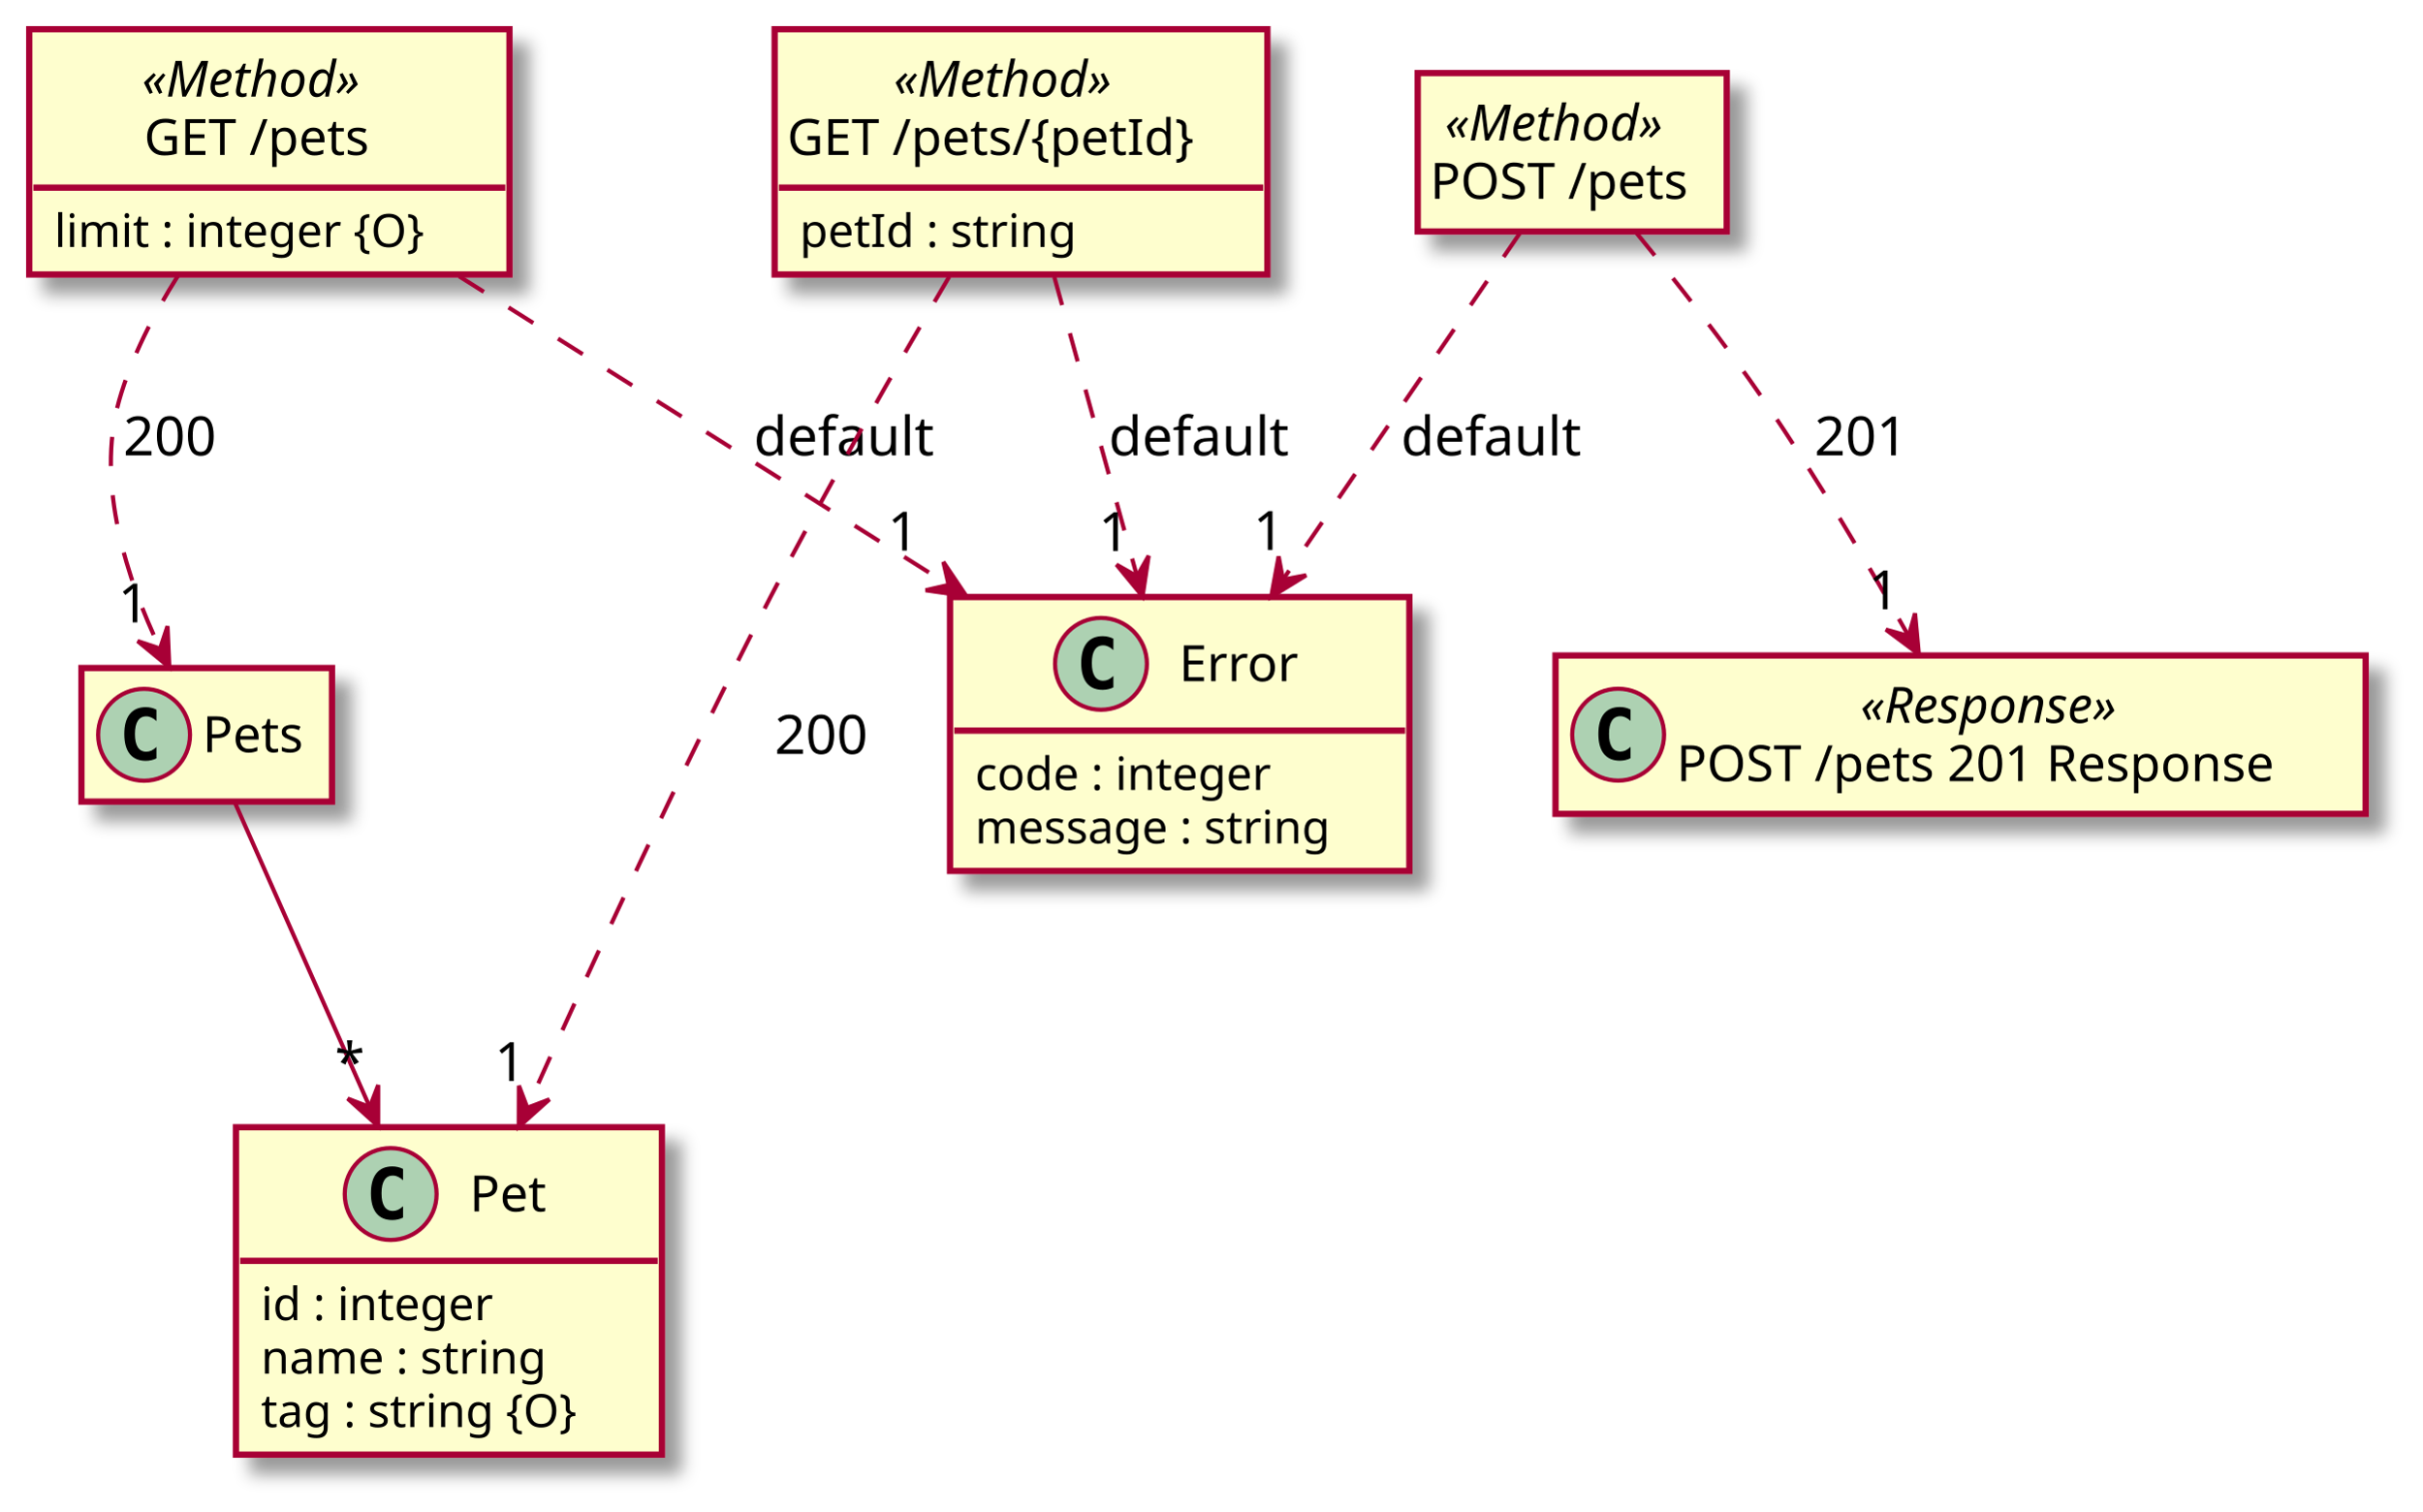
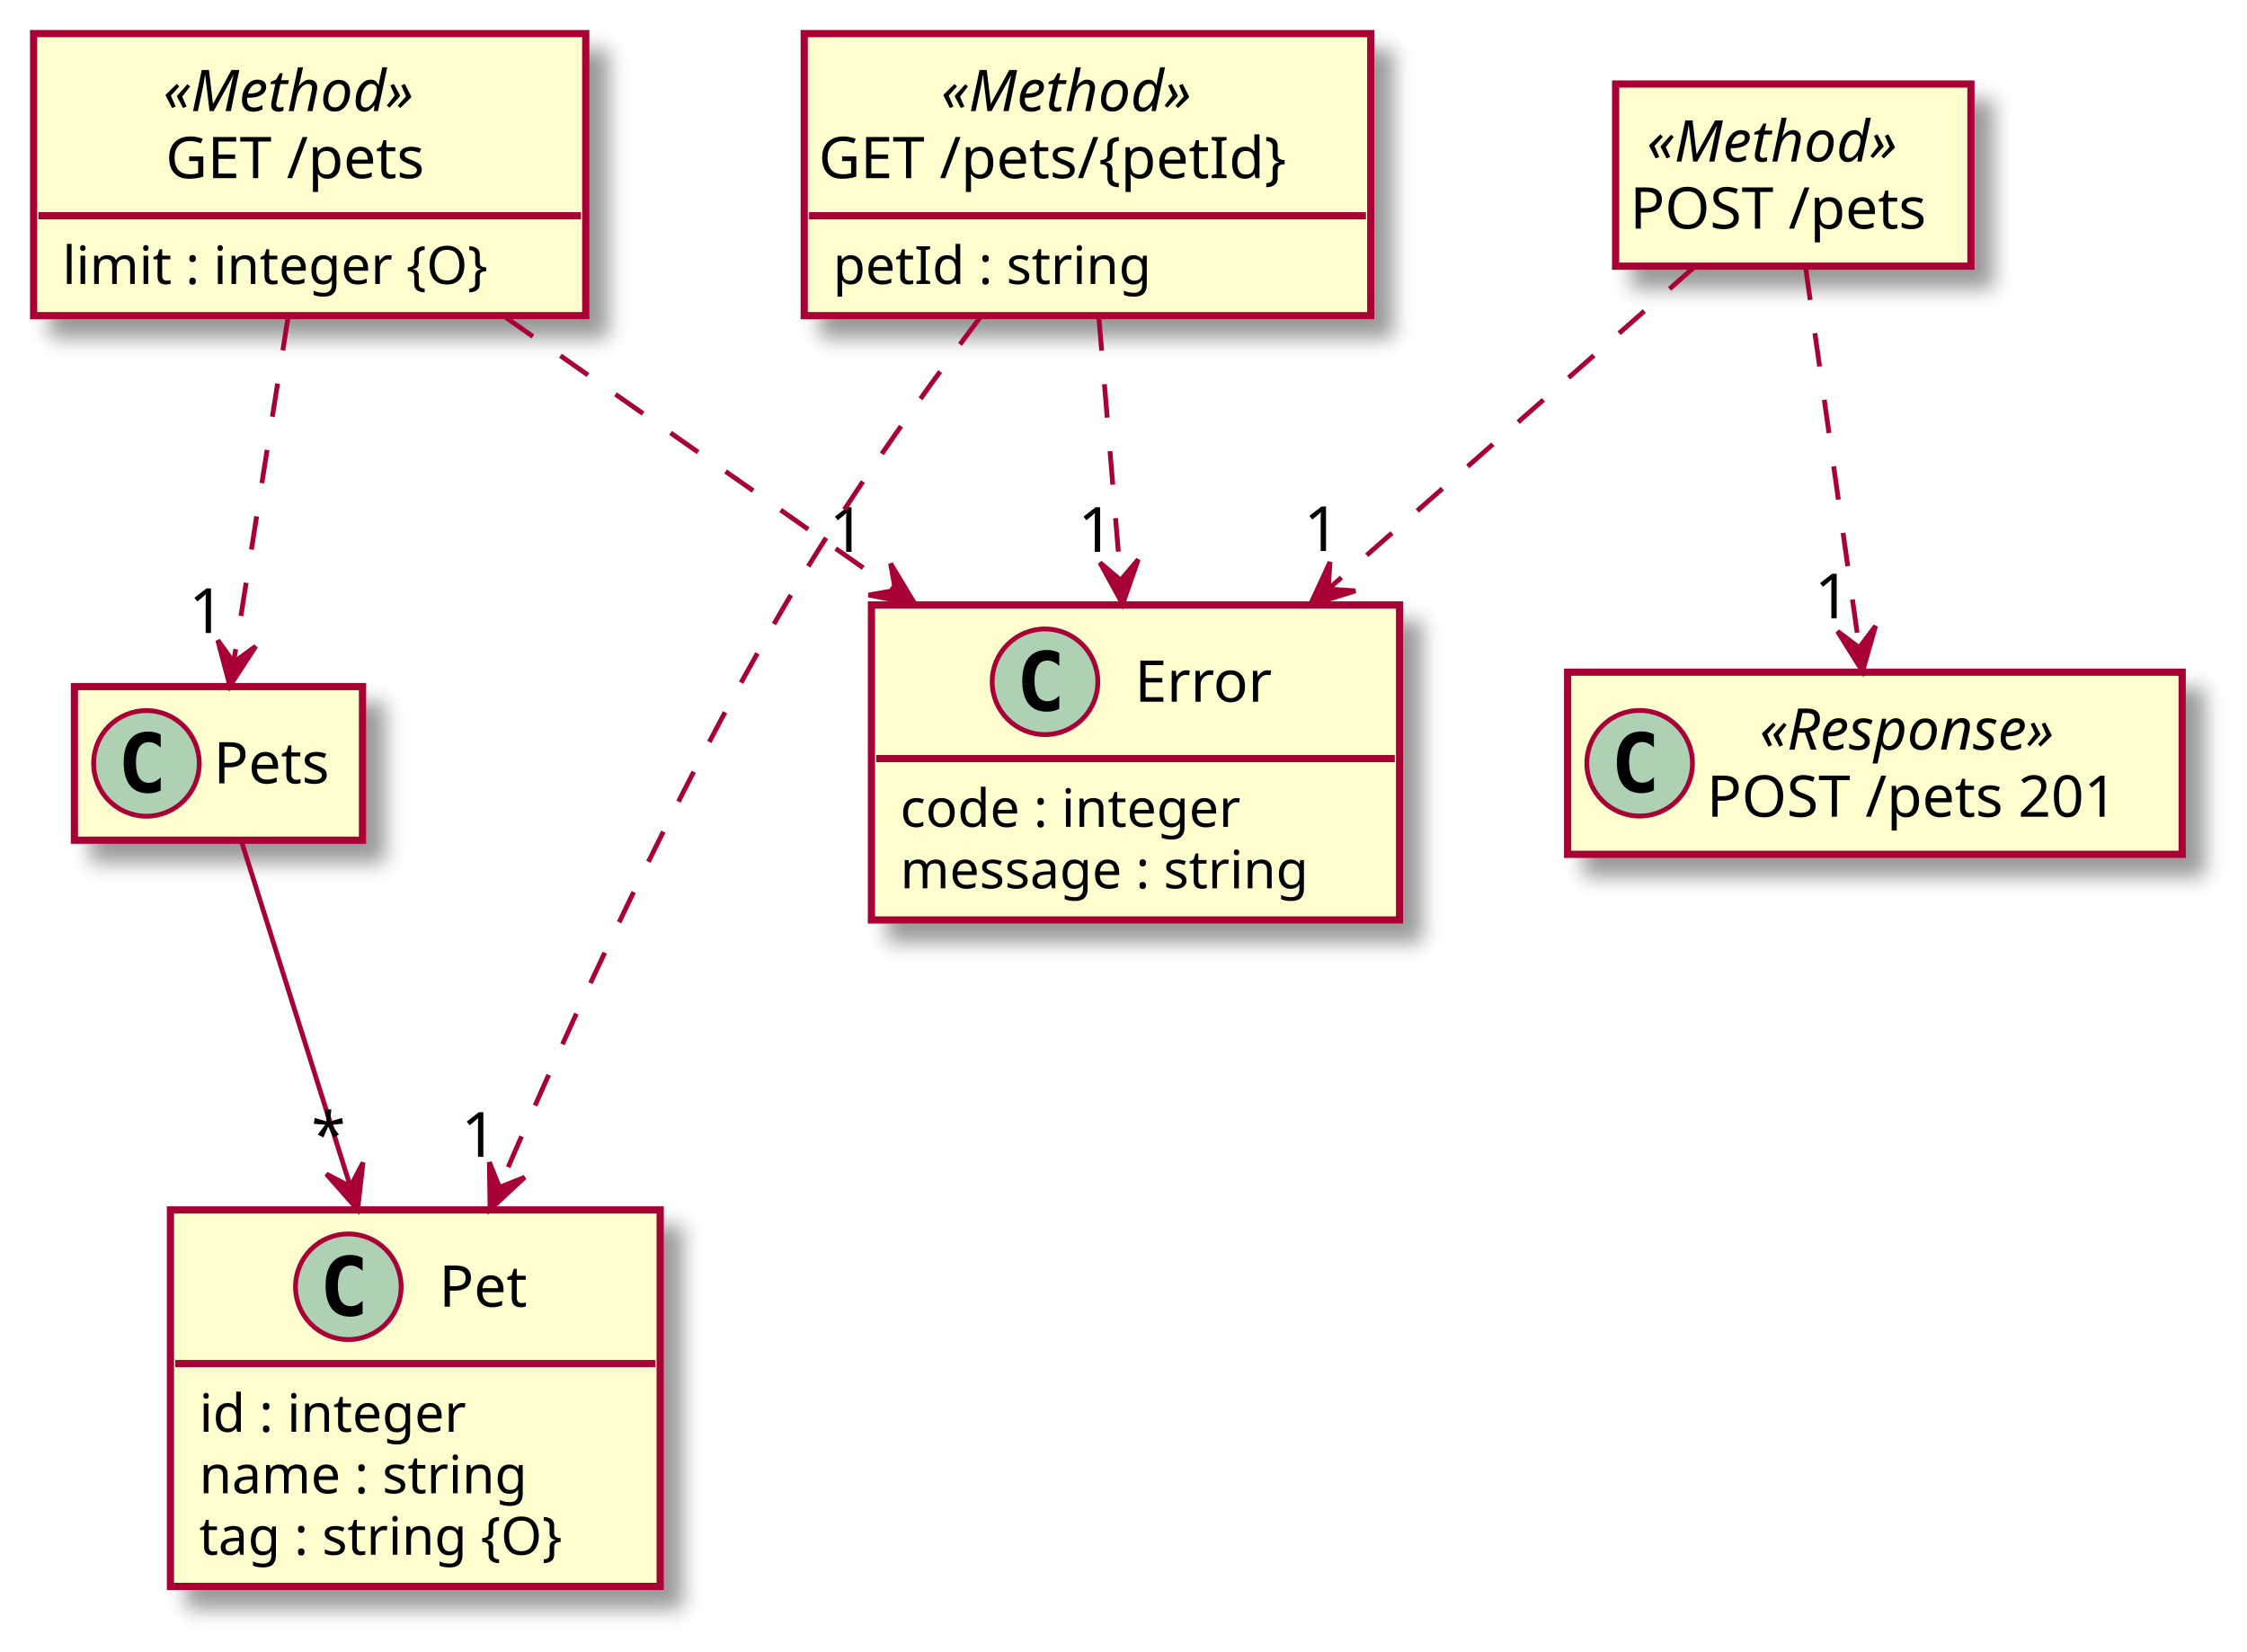
- <svg xmlns="http://www.w3.org/2000/svg" contentScriptType="application/ecmascript" contentStyleType="text/css" height="362px" preserveAspectRatio="none" style="width:580px;height:362px;" version="1.1" viewBox="0 0 580 362" width="580px" zoomAndPan="magnify">
+ <svg xmlns="http://www.w3.org/2000/svg" contentScriptType="application/ecmascript" contentStyleType="text/css" height="344px" preserveAspectRatio="none" style="width:468px;height:344px;" version="1.1" viewBox="0 0 468 344" width="468px" zoomAndPan="magnify">
  <defs>
-     <filter height="300%" id="f3pv3gxlj4hdx" width="300%" x="-1" y="-1">
+     <filter height="300%" id="frbpa7soz37l5" width="300%" x="-1" y="-1">
      <feGaussianBlur result="blurOut" stdDeviation="2.0" />
      <feColorMatrix in="blurOut" result="blurOut2" type="matrix" values="0 0 0 0 0 0 0 0 0 0 0 0 0 0 0 0 0 0 .4 0" />
      <feOffset dx="4.0" dy="4.0" in="blurOut2" result="blurOut3" />
      <feBlend in="SourceGraphic" in2="blurOut3" mode="normal" />
    </filter>
  </defs>
  <g>
-     <rect codeLine="6" fill="#FEFECE" filter="url(#f3pv3gxlj4hdx)" height="78.414" id="Pet" style="stroke:#A80036;stroke-width:1.5;" width="102" x="56.5" y="270" />
-     <ellipse cx="93.55" cy="286" fill="#ADD1B2" rx="11" ry="11" style="stroke:#A80036;stroke-width:1.0;" />
-     <path d="M96.519,291.641 Q95.941,291.938 95.3,292.078 Q94.659,292.234 93.956,292.234 Q91.456,292.234 90.128,290.594 Q88.816,288.938 88.816,285.812 Q88.816,282.688 90.128,281.031 Q91.456,279.375 93.956,279.375 Q94.659,279.375 95.3,279.531 Q95.956,279.688 96.519,279.984 L96.519,282.703 Q95.894,282.125 95.3,281.859 Q94.706,281.578 94.081,281.578 Q92.737,281.578 92.05,282.656 Q91.362,283.719 91.362,285.812 Q91.362,287.906 92.05,288.984 Q92.737,290.047 94.081,290.047 Q94.706,290.047 95.3,289.781 Q95.894,289.5 96.519,288.922 L96.519,291.641 Z " fill="#000000" />
-     <text fill="#000000" font-family="sans-serif" font-size="12" lengthAdjust="spacing" textLength="21" x="112.45" y="290.154">Pet</text>
-     <line style="stroke:#A80036;stroke-width:1.5;" x1="57.5" x2="157.5" y1="302" y2="302" />
-     <text fill="#000000" font-family="sans-serif" font-size="11" lengthAdjust="spacing" textLength="62" x="62.5" y="316.21">id : integer</text>
-     <text fill="#000000" font-family="sans-serif" font-size="11" lengthAdjust="spacing" textLength="77" x="62.5" y="329.015">name : string</text>
-     <text fill="#000000" font-family="sans-serif" font-size="11" lengthAdjust="spacing" textLength="90" x="62.5" y="341.82">tag : string {O}</text>
-     <rect codeLine="12" fill="#FEFECE" filter="url(#f3pv3gxlj4hdx)" height="32" id="Pets" style="stroke:#A80036;stroke-width:1.5;" width="60" x="19.5" y="160" />
-     <ellipse cx="34.5" cy="176" fill="#ADD1B2" rx="11" ry="11" style="stroke:#A80036;stroke-width:1.0;" />
-     <path d="M37.469,181.641 Q36.891,181.938 36.25,182.078 Q35.609,182.234 34.906,182.234 Q32.406,182.234 31.078,180.594 Q29.766,178.938 29.766,175.812 Q29.766,172.688 31.078,171.031 Q32.406,169.375 34.906,169.375 Q35.609,169.375 36.25,169.531 Q36.906,169.688 37.469,169.984 L37.469,172.703 Q36.844,172.125 36.25,171.859 Q35.656,171.578 35.031,171.578 Q33.688,171.578 33,172.656 Q32.312,173.719 32.312,175.812 Q32.312,177.906 33,178.984 Q33.688,180.047 35.031,180.047 Q35.656,180.047 36.25,179.781 Q36.844,179.5 37.469,178.922 L37.469,181.641 Z " fill="#000000" />
-     <text fill="#000000" font-family="sans-serif" font-size="12" lengthAdjust="spacing" textLength="28" x="48.5" y="180.154">Pets</text>
-     <rect codeLine="15" fill="#FEFECE" filter="url(#f3pv3gxlj4hdx)" height="65.609" id="Error" style="stroke:#A80036;stroke-width:1.5;" width="110" x="227.5" y="143" />
-     <ellipse cx="263.65" cy="159" fill="#ADD1B2" rx="11" ry="11" style="stroke:#A80036;stroke-width:1.0;" />
-     <path d="M266.619,164.641 Q266.041,164.938 265.4,165.078 Q264.759,165.234 264.056,165.234 Q261.556,165.234 260.228,163.594 Q258.916,161.938 258.916,158.812 Q258.916,155.688 260.228,154.031 Q261.556,152.375 264.056,152.375 Q264.759,152.375 265.4,152.531 Q266.056,152.688 266.619,152.984 L266.619,155.703 Q265.994,155.125 265.4,154.859 Q264.806,154.578 264.181,154.578 Q262.837,154.578 262.15,155.656 Q261.462,156.719 261.462,158.812 Q261.462,160.906 262.15,161.984 Q262.837,163.047 264.181,163.047 Q264.806,163.047 265.4,162.781 Q265.994,162.5 266.619,161.922 L266.619,164.641 Z " fill="#000000" />
-     <text fill="#000000" font-family="sans-serif" font-size="12" lengthAdjust="spacing" textLength="31" x="282.35" y="163.154">Error</text>
-     <line style="stroke:#A80036;stroke-width:1.5;" x1="228.5" x2="336.5" y1="175" y2="175" />
-     <text fill="#000000" font-family="sans-serif" font-size="11" lengthAdjust="spacing" textLength="79" x="233.5" y="189.21">code : integer</text>
-     <text fill="#000000" font-family="sans-serif" font-size="11" lengthAdjust="spacing" textLength="98" x="233.5" y="202.015">message : string</text>
-     <rect codeLine="20" fill="#FEFECE" filter="url(#f3pv3gxlj4hdx)" height="58.742" id="GET /pets" style="stroke:#A80036;stroke-width:1.5;" width="115" x="7" y="7" />
+     <rect codeLine="6" fill="#FEFECE" filter="url(#frbpa7soz37l5)" height="78.414" id="Pet" style="stroke:#A80036;stroke-width:1.5;" width="102" x="35.5" y="252" />
+     <ellipse cx="72.55" cy="268" fill="#ADD1B2" rx="11" ry="11" style="stroke:#A80036;stroke-width:1.0;" />
+     <path d="M75.519,273.641 Q74.941,273.938 74.3,274.078 Q73.659,274.234 72.956,274.234 Q70.456,274.234 69.128,272.594 Q67.816,270.938 67.816,267.812 Q67.816,264.688 69.128,263.031 Q70.456,261.375 72.956,261.375 Q73.659,261.375 74.3,261.531 Q74.956,261.688 75.519,261.984 L75.519,264.703 Q74.894,264.125 74.3,263.859 Q73.706,263.578 73.081,263.578 Q71.737,263.578 71.05,264.656 Q70.362,265.719 70.362,267.812 Q70.362,269.906 71.05,270.984 Q71.737,272.047 73.081,272.047 Q73.706,272.047 74.3,271.781 Q74.894,271.5 75.519,270.922 L75.519,273.641 Z " fill="#000000" />
+     <text fill="#000000" font-family="sans-serif" font-size="12" lengthAdjust="spacing" textLength="21" x="91.45" y="272.154">Pet</text>
+     <line style="stroke:#A80036;stroke-width:1.5;" x1="36.5" x2="136.5" y1="284" y2="284" />
+     <text fill="#000000" font-family="sans-serif" font-size="11" lengthAdjust="spacing" textLength="62" x="41.5" y="298.21">id : integer</text>
+     <text fill="#000000" font-family="sans-serif" font-size="11" lengthAdjust="spacing" textLength="77" x="41.5" y="311.015">name : string</text>
+     <text fill="#000000" font-family="sans-serif" font-size="11" lengthAdjust="spacing" textLength="90" x="41.5" y="323.82">tag : string {O}</text>
+     <rect codeLine="12" fill="#FEFECE" filter="url(#frbpa7soz37l5)" height="32" id="Pets" style="stroke:#A80036;stroke-width:1.5;" width="60" x="15.5" y="143" />
+     <ellipse cx="30.5" cy="159" fill="#ADD1B2" rx="11" ry="11" style="stroke:#A80036;stroke-width:1.0;" />
+     <path d="M33.469,164.641 Q32.891,164.938 32.25,165.078 Q31.609,165.234 30.906,165.234 Q28.406,165.234 27.078,163.594 Q25.766,161.938 25.766,158.812 Q25.766,155.688 27.078,154.031 Q28.406,152.375 30.906,152.375 Q31.609,152.375 32.25,152.531 Q32.906,152.688 33.469,152.984 L33.469,155.703 Q32.844,155.125 32.25,154.859 Q31.656,154.578 31.031,154.578 Q29.688,154.578 29,155.656 Q28.312,156.719 28.312,158.812 Q28.312,160.906 29,161.984 Q29.688,163.047 31.031,163.047 Q31.656,163.047 32.25,162.781 Q32.844,162.5 33.469,161.922 L33.469,164.641 Z " fill="#000000" />
+     <text fill="#000000" font-family="sans-serif" font-size="12" lengthAdjust="spacing" textLength="28" x="44.5" y="163.154">Pets</text>
+     <rect codeLine="15" fill="#FEFECE" filter="url(#frbpa7soz37l5)" height="65.609" id="Error" style="stroke:#A80036;stroke-width:1.5;" width="110" x="181.5" y="126" />
+     <ellipse cx="217.65" cy="142" fill="#ADD1B2" rx="11" ry="11" style="stroke:#A80036;stroke-width:1.0;" />
+     <path d="M220.619,147.641 Q220.041,147.938 219.4,148.078 Q218.759,148.234 218.056,148.234 Q215.556,148.234 214.228,146.594 Q212.916,144.938 212.916,141.812 Q212.916,138.688 214.228,137.031 Q215.556,135.375 218.056,135.375 Q218.759,135.375 219.4,135.531 Q220.056,135.688 220.619,135.984 L220.619,138.703 Q219.994,138.125 219.4,137.859 Q218.806,137.578 218.181,137.578 Q216.838,137.578 216.15,138.656 Q215.463,139.719 215.463,141.812 Q215.463,143.906 216.15,144.984 Q216.838,146.047 218.181,146.047 Q218.806,146.047 219.4,145.781 Q219.994,145.5 220.619,144.922 L220.619,147.641 Z " fill="#000000" />
+     <text fill="#000000" font-family="sans-serif" font-size="12" lengthAdjust="spacing" textLength="31" x="236.35" y="146.154">Error</text>
+     <line style="stroke:#A80036;stroke-width:1.5;" x1="182.5" x2="290.5" y1="158" y2="158" />
+     <text fill="#000000" font-family="sans-serif" font-size="11" lengthAdjust="spacing" textLength="79" x="187.5" y="172.21">code : integer</text>
+     <text fill="#000000" font-family="sans-serif" font-size="11" lengthAdjust="spacing" textLength="98" x="187.5" y="185.015">message : string</text>
+     <rect codeLine="20" fill="#FEFECE" filter="url(#frbpa7soz37l5)" height="58.742" id="GET /pets" style="stroke:#A80036;stroke-width:1.5;" width="115" x="7" y="7" />
    <text fill="#000000" font-family="sans-serif" font-size="12" font-style="italic" lengthAdjust="spacing" textLength="61" x="34" y="23.139">«Method»</text>
    <text fill="#000000" font-family="sans-serif" font-size="12" lengthAdjust="spacing" textLength="60" x="34.5" y="37.107">GET /pets</text>
    <line style="stroke:#A80036;stroke-width:1.5;" x1="8" x2="121" y1="44.938" y2="44.938" />
    <text fill="#000000" font-family="sans-serif" font-size="11" lengthAdjust="spacing" textLength="103" x="13" y="59.148">limit : integer {O}</text>
-     <rect codeLine="24" fill="#FEFECE" filter="url(#f3pv3gxlj4hdx)" height="37.938" id="POST /pets" style="stroke:#A80036;stroke-width:1.5;" width="74" x="339.5" y="17.5" />
-     <text fill="#000000" font-family="sans-serif" font-size="12" font-style="italic" lengthAdjust="spacing" textLength="61" x="346" y="33.639">«Method»</text>
-     <text fill="#000000" font-family="sans-serif" font-size="12" lengthAdjust="spacing" textLength="68" x="342.5" y="47.607">POST /pets</text>
-     <rect codeLine="27" fill="#FEFECE" filter="url(#f3pv3gxlj4hdx)" height="37.938" id="POST /pets 201 Response" style="stroke:#A80036;stroke-width:1.5;" width="194" x="372.5" y="157" />
-     <ellipse cx="387.5" cy="175.969" fill="#ADD1B2" rx="11" ry="11" style="stroke:#A80036;stroke-width:1.0;" />
-     <path d="M390.469,181.609 Q389.891,181.906 389.25,182.047 Q388.609,182.203 387.906,182.203 Q385.406,182.203 384.078,180.562 Q382.766,178.906 382.766,175.781 Q382.766,172.656 384.078,171 Q385.406,169.344 387.906,169.344 Q388.609,169.344 389.25,169.5 Q389.906,169.656 390.469,169.953 L390.469,172.672 Q389.844,172.094 389.25,171.828 Q388.656,171.547 388.031,171.547 Q386.688,171.547 386,172.625 Q385.312,173.688 385.312,175.781 Q385.312,177.875 386,178.953 Q386.688,180.016 388.031,180.016 Q388.656,180.016 389.25,179.75 Q389.844,179.469 390.469,178.891 L390.469,181.609 Z " fill="#000000" />
-     <text fill="#000000" font-family="sans-serif" font-size="12" font-style="italic" lengthAdjust="spacing" textLength="74" x="445.5" y="173.139">«Response»</text>
-     <text fill="#000000" font-family="sans-serif" font-size="12" lengthAdjust="spacing" textLength="162" x="401.5" y="187.107">POST /pets 201 Response</text>
-     <rect codeLine="30" fill="#FEFECE" filter="url(#f3pv3gxlj4hdx)" height="58.742" id="GET /pets/{petId}" style="stroke:#A80036;stroke-width:1.5;" width="118" x="185.5" y="7" />
-     <text fill="#000000" font-family="sans-serif" font-size="12" font-style="italic" lengthAdjust="spacing" textLength="61" x="214" y="23.139">«Method»</text>
-     <text fill="#000000" font-family="sans-serif" font-size="12" lengthAdjust="spacing" textLength="112" x="188.5" y="37.107">GET /pets/{petId}</text>
-     <line style="stroke:#A80036;stroke-width:1.5;" x1="186.5" x2="302.5" y1="44.938" y2="44.938" />
-     <text fill="#000000" font-family="sans-serif" font-size="11" lengthAdjust="spacing" textLength="73" x="191.5" y="59.148">petId : string</text>
-     <path codeLine="34" d="M56.15,192.03 C64,209.74 77.37,239.96 88.51,265.1 " fill="none" id="Pets-to-Pet" style="stroke:#A80036;stroke-width:1.0;" />
-     <polygon fill="#A80036" points="90.56,269.74,90.566,259.891,88.532,265.17,83.253,263.136,90.56,269.74" style="stroke:#A80036;stroke-width:1.0;" />
-     <text fill="#000000" font-family="sans-serif" font-size="13" lengthAdjust="spacing" textLength="7" x="80.175" y="259.039">*</text>
-     <path codeLine="36" d="M42.6,66.07 C36.86,75.15 31.46,85.56 28.5,96 C22.83,116.05 30.57,139.08 38.2,155.09 " fill="none" id="GET /pets-to-Pets" style="stroke:#A80036;stroke-width:1.0;stroke-dasharray:7.0,7.0;" />
-     <polygon fill="#A80036" points="40.55,159.82,40.115,149.981,38.32,155.345,32.955,153.549,40.55,159.82" style="stroke:#A80036;stroke-width:1.0;" />
-     <text fill="#000000" font-family="sans-serif" font-size="13" lengthAdjust="spacing" textLength="24" x="29.5" y="109.067">200</text>
-     <text fill="#000000" font-family="sans-serif" font-size="13" lengthAdjust="spacing" textLength="8" x="28.26" y="149.065">1</text>
-     <path codeLine="38" d="M109.93,66.16 C143.99,87.64 190.77,117.14 227.03,140.01 " fill="none" id="GET /pets-to-Error" style="stroke:#A80036;stroke-width:1.0;stroke-dasharray:7.0,7.0;" />
-     <polygon fill="#A80036" points="231.4,142.77,225.908,134.595,227.166,140.11,221.651,141.368,231.4,142.77" style="stroke:#A80036;stroke-width:1.0;" />
-     <text fill="#000000" font-family="sans-serif" font-size="13" lengthAdjust="spacing" textLength="44" x="180.5" y="109.067">default</text>
-     <text fill="#000000" font-family="sans-serif" font-size="13" lengthAdjust="spacing" textLength="8" x="212.552" y="131.87">1</text>
-     <path codeLine="40" d="M391.84,55.74 C401.1,67.05 412.92,82.05 422.5,96 C435.13,114.4 447.99,136.27 457.05,152.33 " fill="none" id="POST /pets-to-POST /pets 201 Response" style="stroke:#A80036;stroke-width:1.0;stroke-dasharray:7.0,7.0;" />
-     <polygon fill="#A80036" points="459.51,156.7,458.598,146.893,457.065,152.339,451.62,150.806,459.51,156.7" style="stroke:#A80036;stroke-width:1.0;" />
-     <text fill="#000000" font-family="sans-serif" font-size="13" lengthAdjust="spacing" textLength="24" x="434.5" y="109.067">201</text>
-     <text fill="#000000" font-family="sans-serif" font-size="13" lengthAdjust="spacing" textLength="8" x="447.4" y="145.923">1</text>
-     <path codeLine="42" d="M364.02,55.76 C349.61,76.84 325.55,112.03 307.29,138.74 " fill="none" id="POST /pets-to-Error" style="stroke:#A80036;stroke-width:1.0;stroke-dasharray:7.0,7.0;" />
-     <polygon fill="#A80036" points="304.41,142.95,312.797,137.786,307.236,138.825,306.197,133.265,304.41,142.95" style="stroke:#A80036;stroke-width:1.0;" />
-     <text fill="#000000" font-family="sans-serif" font-size="13" lengthAdjust="spacing" textLength="44" x="335.5" y="109.067">default</text>
-     <text fill="#000000" font-family="sans-serif" font-size="13" lengthAdjust="spacing" textLength="8" x="300.104" y="131.707">1</text>
-     <path codeLine="44" d="M227.31,66.26 C214.95,87.28 198.14,116.6 184.5,143 C163.41,183.82 141.45,231.48 126.4,265.05 " fill="none" id="GET /pets/{petId}-to-Pet" style="stroke:#A80036;stroke-width:1.0;stroke-dasharray:7.0,7.0;" />
-     <polygon fill="#A80036" points="124.23,269.9,131.561,263.324,126.275,265.337,124.261,260.051,124.23,269.9" style="stroke:#A80036;stroke-width:1.0;" />
-     <text fill="#000000" font-family="sans-serif" font-size="13" lengthAdjust="spacing" textLength="24" x="185.5" y="180.567">200</text>
-     <text fill="#000000" font-family="sans-serif" font-size="13" lengthAdjust="spacing" textLength="8" x="118.418" y="258.933">1</text>
-     <path codeLine="46" d="M252.47,66.32 C258.21,87.12 266.02,115.36 272.23,137.85 " fill="none" id="GET /pets/{petId}-to-Error" style="stroke:#A80036;stroke-width:1.0;stroke-dasharray:7.0,7.0;" />
-     <polygon fill="#A80036" points="273.61,142.85,275.072,133.11,272.28,138.03,267.36,135.238,273.61,142.85" style="stroke:#A80036;stroke-width:1.0;" />
-     <text fill="#000000" font-family="sans-serif" font-size="13" lengthAdjust="spacing" textLength="44" x="265.5" y="109.067">default</text>
-     <text fill="#000000" font-family="sans-serif" font-size="13" lengthAdjust="spacing" textLength="8" x="263.072" y="131.965">1</text>
+     <rect codeLine="24" fill="#FEFECE" filter="url(#frbpa7soz37l5)" height="37.938" id="POST /pets" style="stroke:#A80036;stroke-width:1.5;" width="74" x="336.5" y="17.5" />
+     <text fill="#000000" font-family="sans-serif" font-size="12" font-style="italic" lengthAdjust="spacing" textLength="61" x="343" y="33.639">«Method»</text>
+     <text fill="#000000" font-family="sans-serif" font-size="12" lengthAdjust="spacing" textLength="68" x="339.5" y="47.607">POST /pets</text>
+     <rect codeLine="27" fill="#FEFECE" filter="url(#frbpa7soz37l5)" height="37.938" id="POST /pets 201" style="stroke:#A80036;stroke-width:1.5;" width="128" x="326.5" y="140" />
+     <ellipse cx="341.5" cy="158.969" fill="#ADD1B2" rx="11" ry="11" style="stroke:#A80036;stroke-width:1.0;" />
+     <path d="M344.469,164.609 Q343.891,164.906 343.25,165.047 Q342.609,165.203 341.906,165.203 Q339.406,165.203 338.078,163.562 Q336.766,161.906 336.766,158.781 Q336.766,155.656 338.078,154 Q339.406,152.344 341.906,152.344 Q342.609,152.344 343.25,152.5 Q343.906,152.656 344.469,152.953 L344.469,155.672 Q343.844,155.094 343.25,154.828 Q342.656,154.547 342.031,154.547 Q340.688,154.547 340,155.625 Q339.312,156.688 339.312,158.781 Q339.312,160.875 340,161.953 Q340.688,163.016 342.031,163.016 Q342.656,163.016 343.25,162.75 Q343.844,162.469 344.469,161.891 L344.469,164.609 Z " fill="#000000" />
+     <text fill="#000000" font-family="sans-serif" font-size="12" font-style="italic" lengthAdjust="spacing" textLength="74" x="366.5" y="156.139">«Response»</text>
+     <text fill="#000000" font-family="sans-serif" font-size="12" lengthAdjust="spacing" textLength="96" x="355.5" y="170.107">POST /pets 201</text>
+     <rect codeLine="30" fill="#FEFECE" filter="url(#frbpa7soz37l5)" height="58.742" id="GET /pets/{petId}" style="stroke:#A80036;stroke-width:1.5;" width="118" x="167.5" y="7" />
+     <text fill="#000000" font-family="sans-serif" font-size="12" font-style="italic" lengthAdjust="spacing" textLength="61" x="196" y="23.139">«Method»</text>
+     <text fill="#000000" font-family="sans-serif" font-size="12" lengthAdjust="spacing" textLength="112" x="170.5" y="37.107">GET /pets/{petId}</text>
+     <line style="stroke:#A80036;stroke-width:1.5;" x1="168.5" x2="284.5" y1="44.938" y2="44.938" />
+     <text fill="#000000" font-family="sans-serif" font-size="11" lengthAdjust="spacing" textLength="73" x="173.5" y="59.148">petId : string</text>
+     <path codeLine="34" d="M50.28,175.17 C55.81,192.69 65.14,222.27 72.95,247.03 " fill="none" id="Pets-to-Pet" style="stroke:#A80036;stroke-width:1.0;" />
+     <polygon fill="#A80036" points="74.49,251.91,75.607,242.125,72.99,247.14,67.975,244.524,74.49,251.91" style="stroke:#A80036;stroke-width:1.0;" />
+     <text fill="#000000" font-family="sans-serif" font-size="13" lengthAdjust="spacing" textLength="7" x="64.824" y="240.945">*</text>
+     <path codeLine="36" d="M60,66.06 C56.51,88.16 51.77,118.22 48.67,137.86 " fill="none" id="GET /pets-to-Pets" style="stroke:#A80036;stroke-width:1.0;stroke-dasharray:7.0,7.0;" />
+     <polygon fill="#A80036" points="47.89,142.87,53.257,134.612,48.677,137.932,45.357,133.352,47.89,142.87" style="stroke:#A80036;stroke-width:1.0;" />
+     <text fill="#000000" font-family="sans-serif" font-size="13" lengthAdjust="spacing" textLength="8" x="39.337" y="131.837">1</text>
+     <path codeLine="38" d="M105.26,66.06 C129.49,83.03 160.42,104.7 186.16,122.73 " fill="none" id="GET /pets-to-Error" style="stroke:#A80036;stroke-width:1.0;stroke-dasharray:7.0,7.0;" />
+     <polygon fill="#A80036" points="190.57,125.82,185.493,117.381,186.475,122.952,180.904,123.933,190.57,125.82" style="stroke:#A80036;stroke-width:1.0;" />
+     <text fill="#000000" font-family="sans-serif" font-size="13" lengthAdjust="spacing" textLength="8" x="172.74" y="114.93">1</text>
+     <path codeLine="40" d="M376.05,55.54 C379.02,76.66 383.97,111.68 387.23,134.81 " fill="none" id="POST /pets-to-POST /pets 201" style="stroke:#A80036;stroke-width:1.0;stroke-dasharray:7.0,7.0;" />
+     <polygon fill="#A80036" points="387.94,139.84,390.639,130.368,387.239,134.889,382.717,131.49,387.94,139.84" style="stroke:#A80036;stroke-width:1.0;" />
+     <text fill="#000000" font-family="sans-serif" font-size="13" lengthAdjust="spacing" textLength="8" x="377.931" y="128.772">1</text>
+     <path codeLine="42" d="M352.99,55.54 C332.94,73.18 301.86,100.51 276.85,122.51 " fill="none" id="POST /pets-to-Error" style="stroke:#A80036;stroke-width:1.0;stroke-dasharray:7.0,7.0;" />
+     <polygon fill="#A80036" points="272.89,126,282.292,123.066,276.647,122.7,277.012,117.055,272.89,126" style="stroke:#A80036;stroke-width:1.0;" />
+     <text fill="#000000" font-family="sans-serif" font-size="13" lengthAdjust="spacing" textLength="8" x="271.57" y="114.768">1</text>
+     <path codeLine="44" d="M204.13,66.12 C191.43,83.03 175.68,105.16 163.5,126 C140.36,165.6 118.6,213.3 104.15,247.03 " fill="none" id="GET /pets/{petId}-to-Pet" style="stroke:#A80036;stroke-width:1.0;stroke-dasharray:7.0,7.0;" />
+     <polygon fill="#A80036" points="102.07,251.9,109.282,245.192,104.033,247.301,101.924,242.052,102.07,251.9" style="stroke:#A80036;stroke-width:1.0;" />
+     <text fill="#000000" font-family="sans-serif" font-size="13" lengthAdjust="spacing" textLength="8" x="96.059" y="240.933">1</text>
+     <path codeLine="46" d="M228.87,66.06 C230.22,82.33 231.93,102.91 233.39,120.48 " fill="none" id="GET /pets/{petId}-to-Error" style="stroke:#A80036;stroke-width:1.0;stroke-dasharray:7.0,7.0;" />
+     <polygon fill="#A80036" points="233.83,125.82,237.071,116.52,233.416,120.837,229.099,117.182,233.83,125.82" style="stroke:#A80036;stroke-width:1.0;" />
+     <text fill="#000000" font-family="sans-serif" font-size="13" lengthAdjust="spacing" textLength="8" x="224.517" y="114.93">1</text>
  </g>
</svg>
